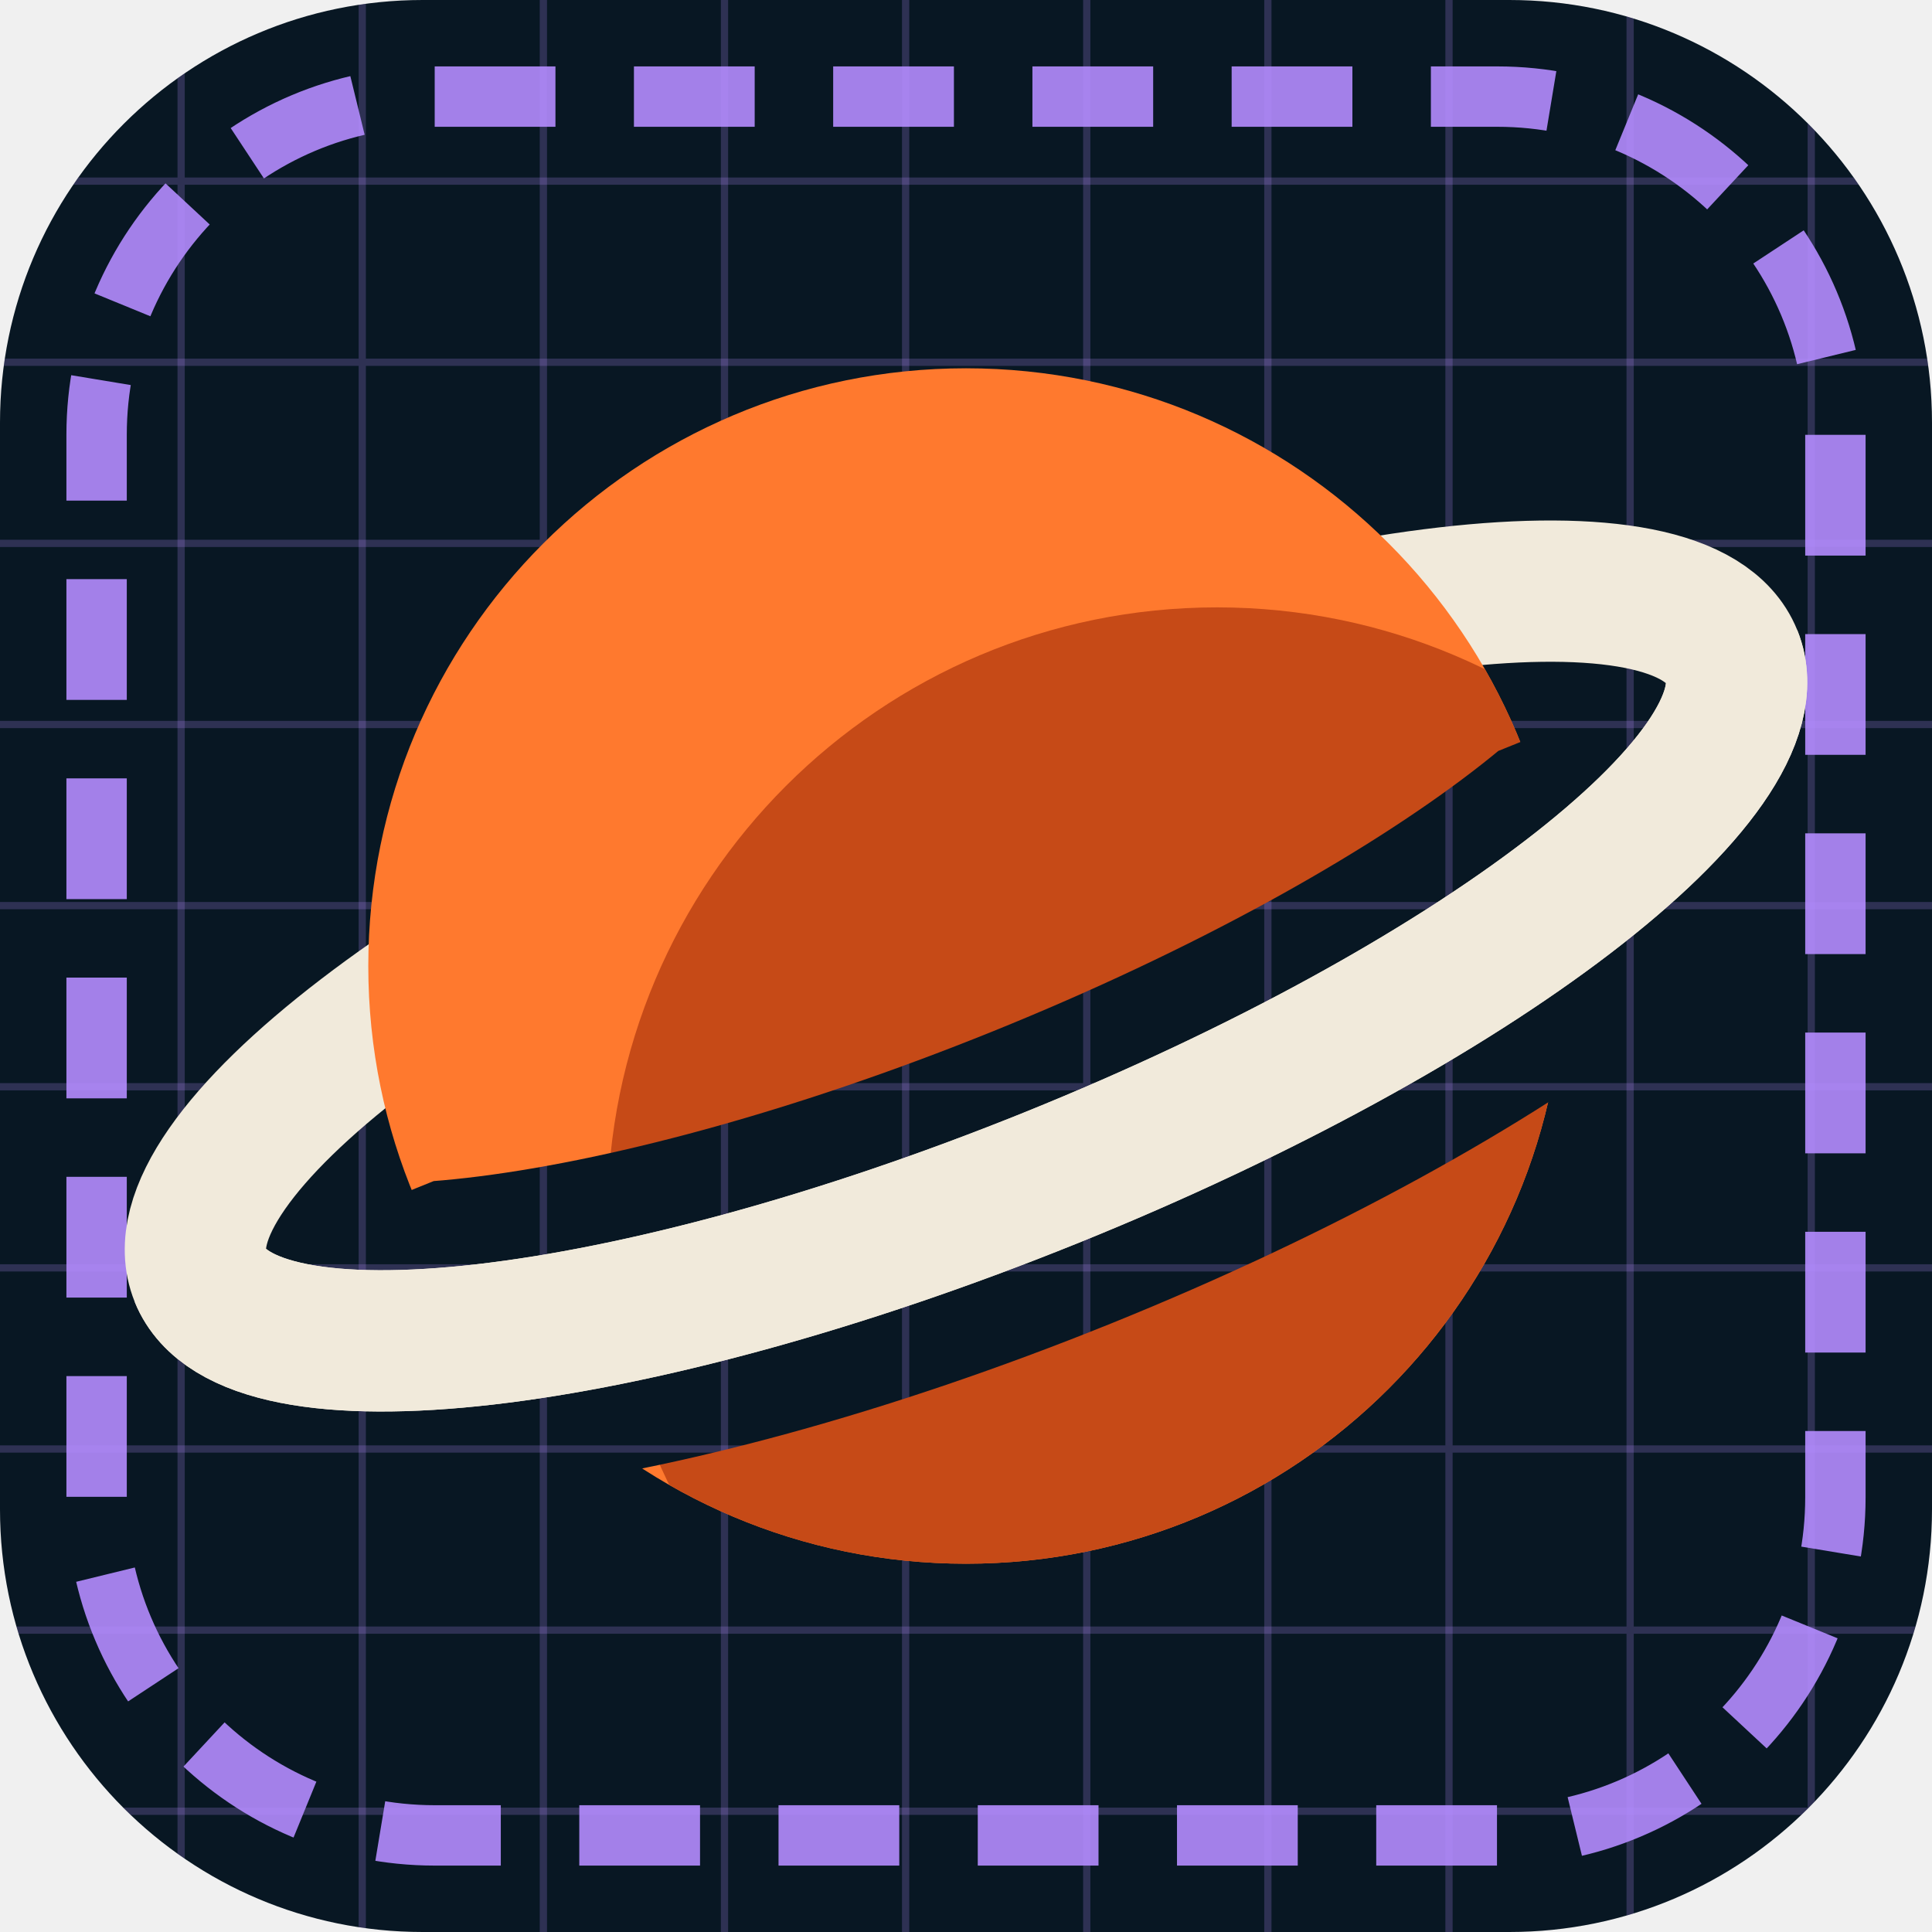
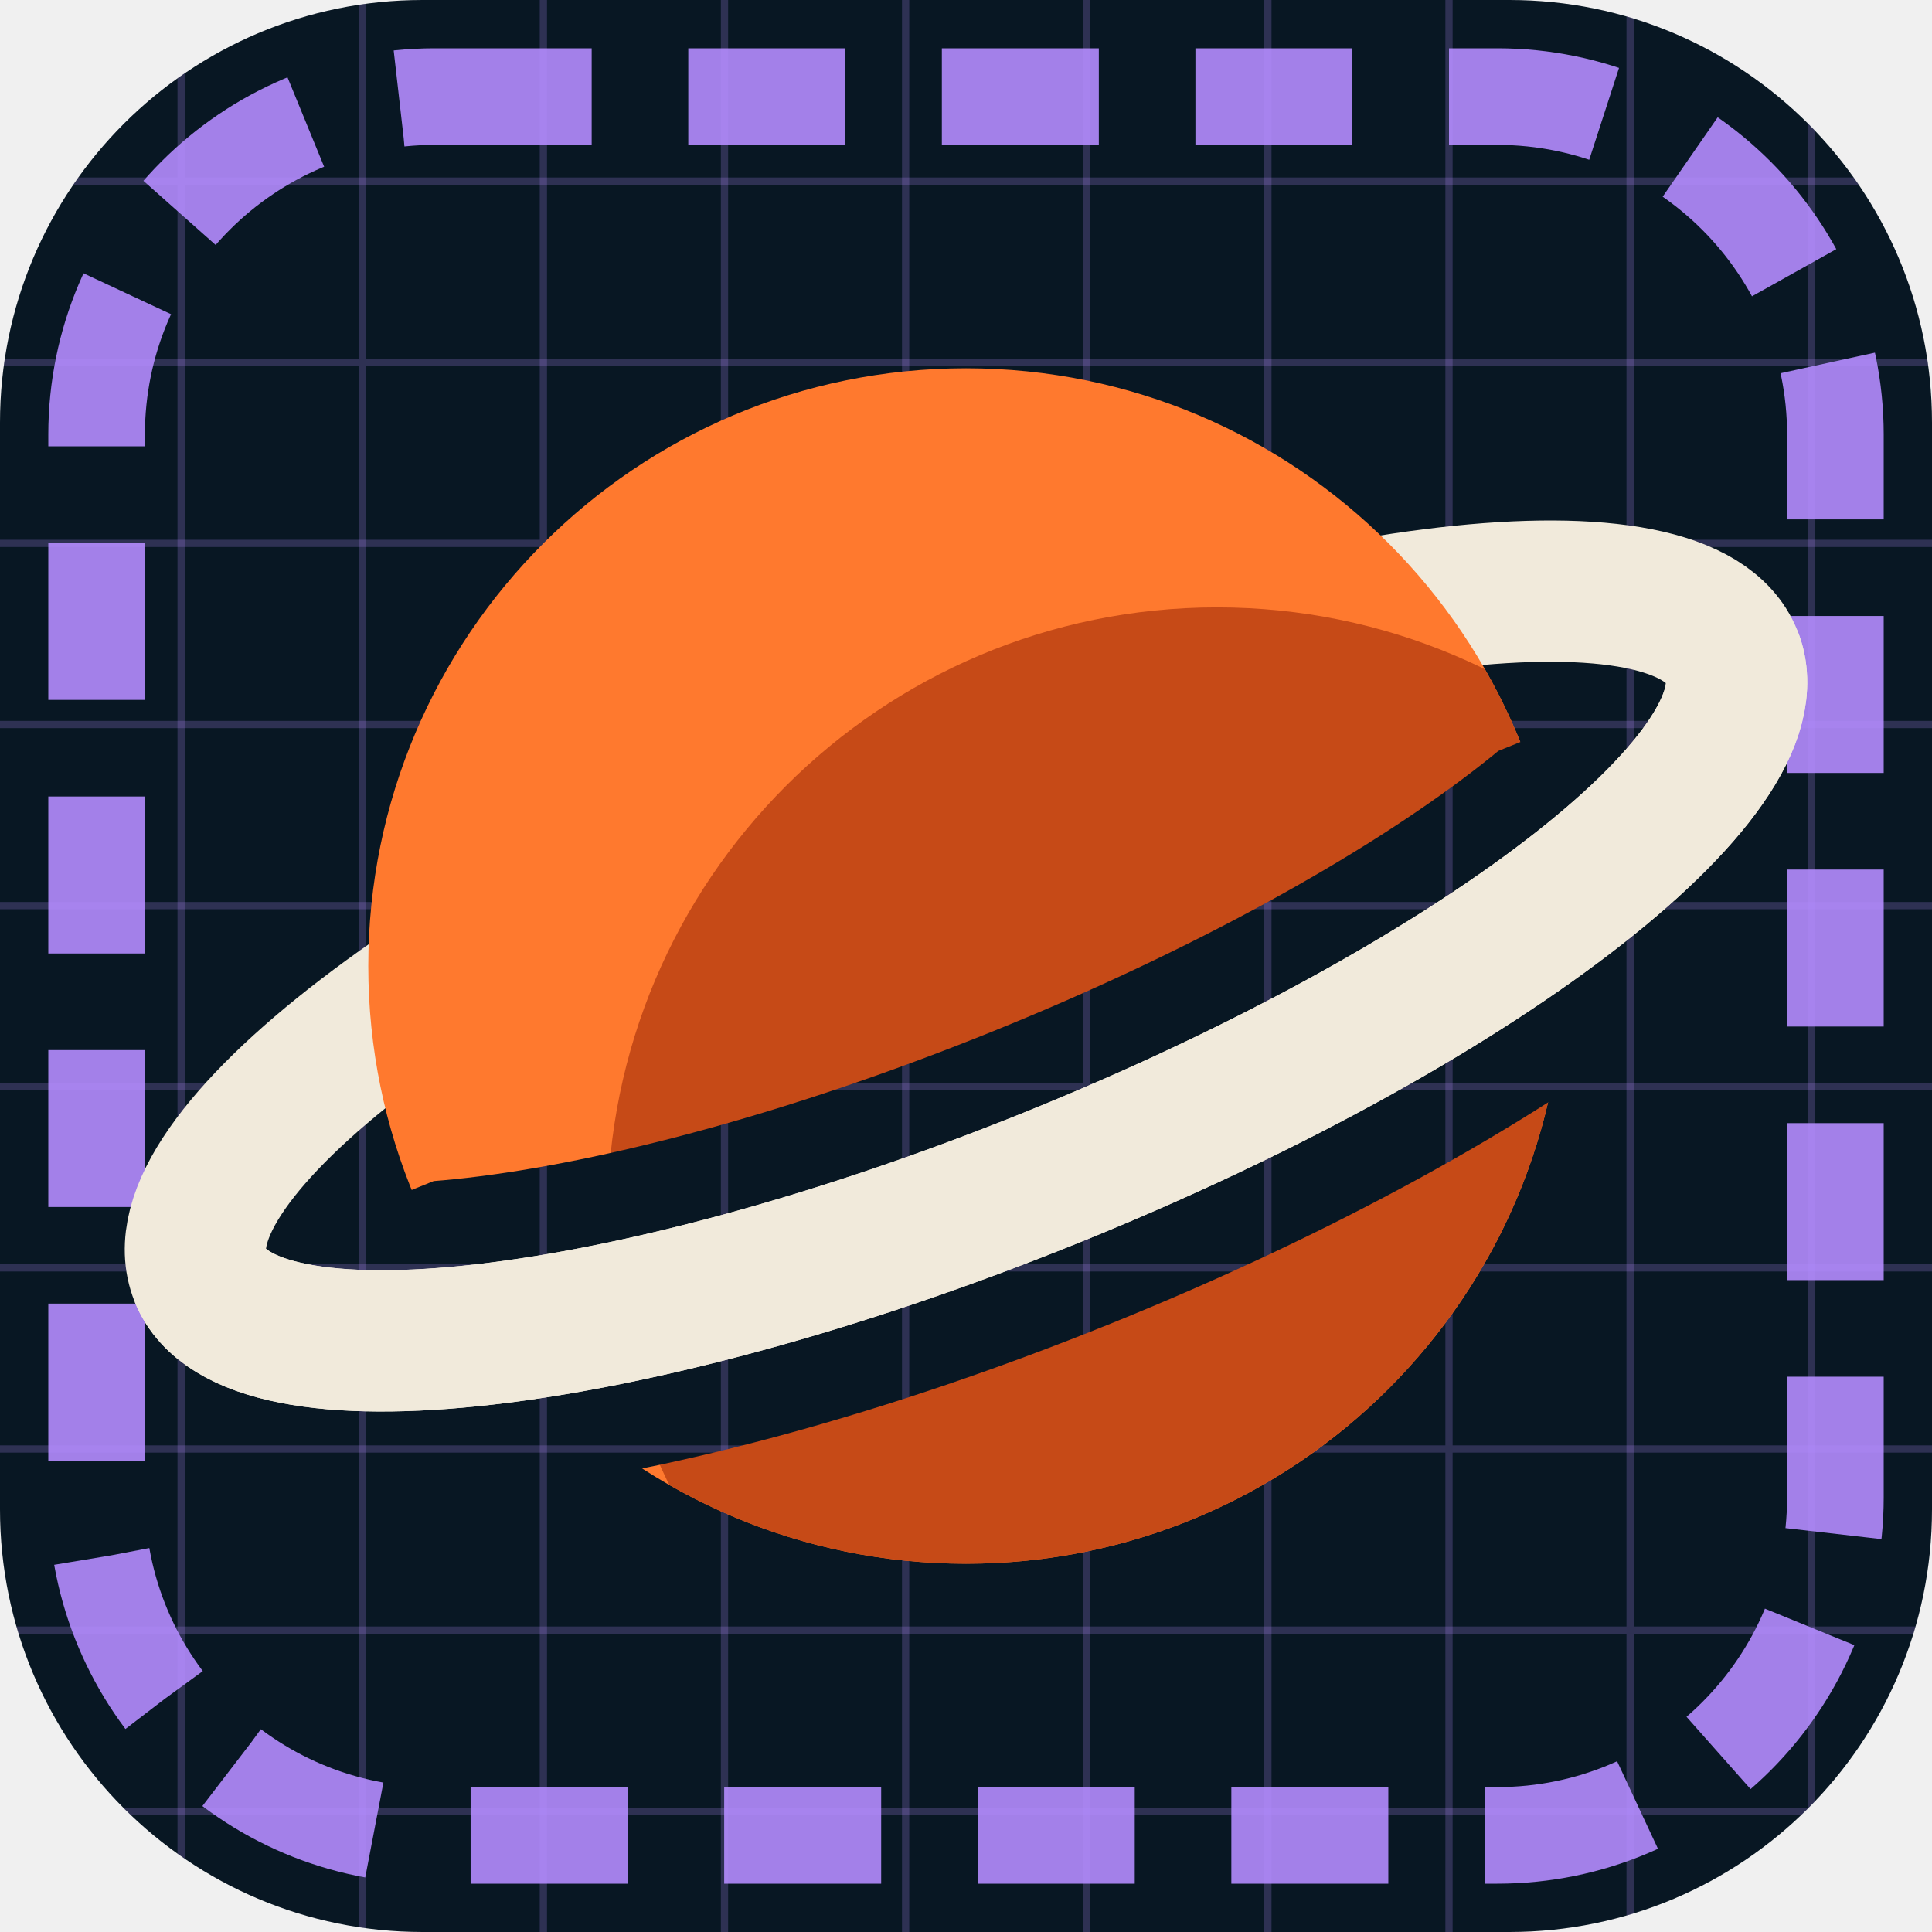
<svg xmlns="http://www.w3.org/2000/svg" viewBox="0 0 32 32">
  <defs>
    <clipPath id="tile">
      <rect width="32" height="32" rx="7" />
    </clipPath>
    <clipPath id="front">
      <path d="M-8 16H40V40H-8Z" transform="rotate(-22 16 16)" />
    </clipPath>
    <clipPath id="globe">
      <circle cx="16" cy="16" r="11" />
    </clipPath>
    <mask id="gap" maskUnits="userSpaceOnUse" x="-8" y="-8" width="48" height="48">
      <rect x="-8" y="-8" width="48" height="48" fill="#fff" />
      <g clip-path="url(#front)">
        <ellipse cx="16" cy="16" rx="15.2" ry="4.2" transform="rotate(-22 16 16)" fill="none" stroke="#000" stroke-width="5.8" />
      </g>
    </mask>
  </defs>
  <g clip-path="url(#tile)">
    <rect width="32" height="32" fill="#081723" />
    <path d="M3 0V32M0 3H32" stroke="#b48cff" stroke-width="0.12" opacity="0.22" />
    <path d="M6 0V32M0 6H32" stroke="#b48cff" stroke-width="0.12" opacity="0.22" />
    <path d="M9 0V32M0 9H32" stroke="#b48cff" stroke-width="0.12" opacity="0.22" />
    <path d="M12 0V32M0 12H32" stroke="#b48cff" stroke-width="0.12" opacity="0.22" />
    <path d="M15 0V32M0 15H32" stroke="#b48cff" stroke-width="0.12" opacity="0.22" />
    <path d="M18 0V32M0 18H32" stroke="#b48cff" stroke-width="0.12" opacity="0.22" />
    <path d="M21 0V32M0 21H32" stroke="#b48cff" stroke-width="0.12" opacity="0.22" />
    <path d="M24 0V32M0 24H32" stroke="#b48cff" stroke-width="0.12" opacity="0.22" />
    <path d="M27 0V32M0 27H32" stroke="#b48cff" stroke-width="0.12" opacity="0.22" />
    <path d="M30 0V32M0 30H32" stroke="#b48cff" stroke-width="0.12" opacity="0.22" />
-     <rect x="1.6" y="1.6" width="28.8" height="28.8" rx="5.6" fill="none" stroke="#b48cff" stroke-width="1.0" stroke-dasharray="2 1.3" opacity="0.9" />
+     <rect x="1.6" y="1.6" width="28.8" height="28.8" rx="5.6" fill="none" stroke="#b48cff" stroke-width="1.6" stroke-dasharray="2.6 1.6" opacity="0.9" />
  </g>
  <g transform="translate(1.6 1.6) scale(0.9)">
    <ellipse cx="16" cy="16" rx="15.2" ry="4.2" transform="rotate(-22 16 16)" fill="none" stroke="#f1eadb" stroke-width="2.6" />
    <g mask="url(#gap)">
      <circle cx="16" cy="16" r="11" fill="#ff792e" />
      <circle cx="20.62" cy="20.62" r="11.22" fill="#c64a17" clip-path="url(#globe)" />
    </g>
    <g clip-path="url(#front)">
      <ellipse cx="16" cy="16" rx="15.2" ry="4.2" transform="rotate(-22 16 16)" fill="none" stroke="#f1eadb" stroke-width="2.6" />
    </g>
  </g>
</svg>
